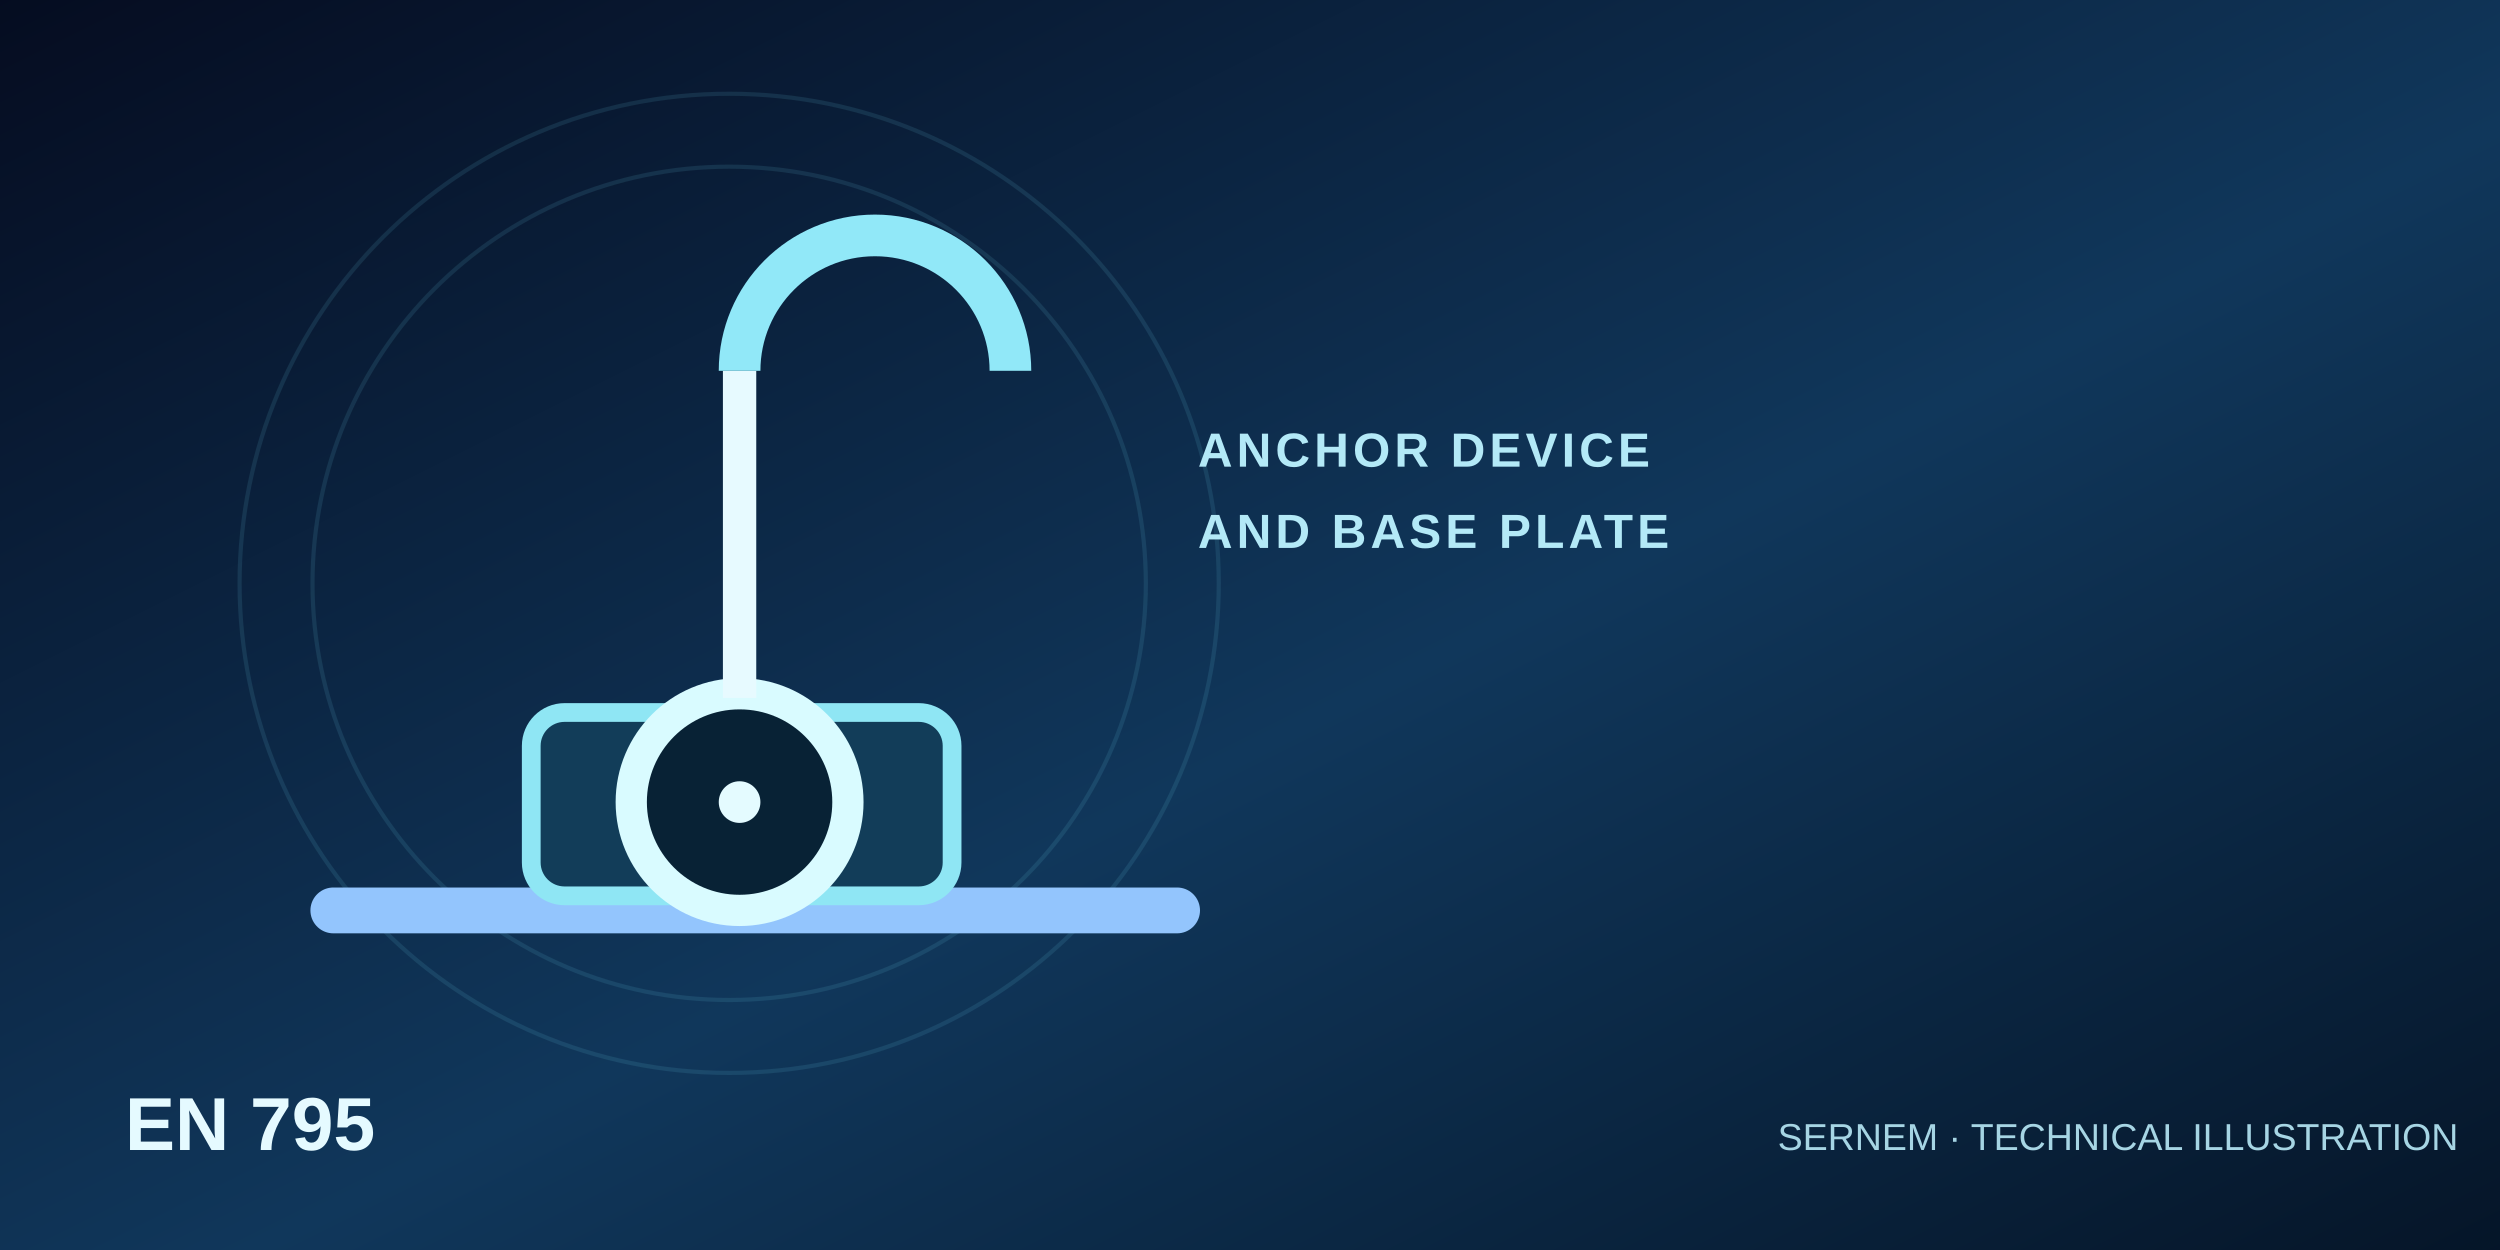
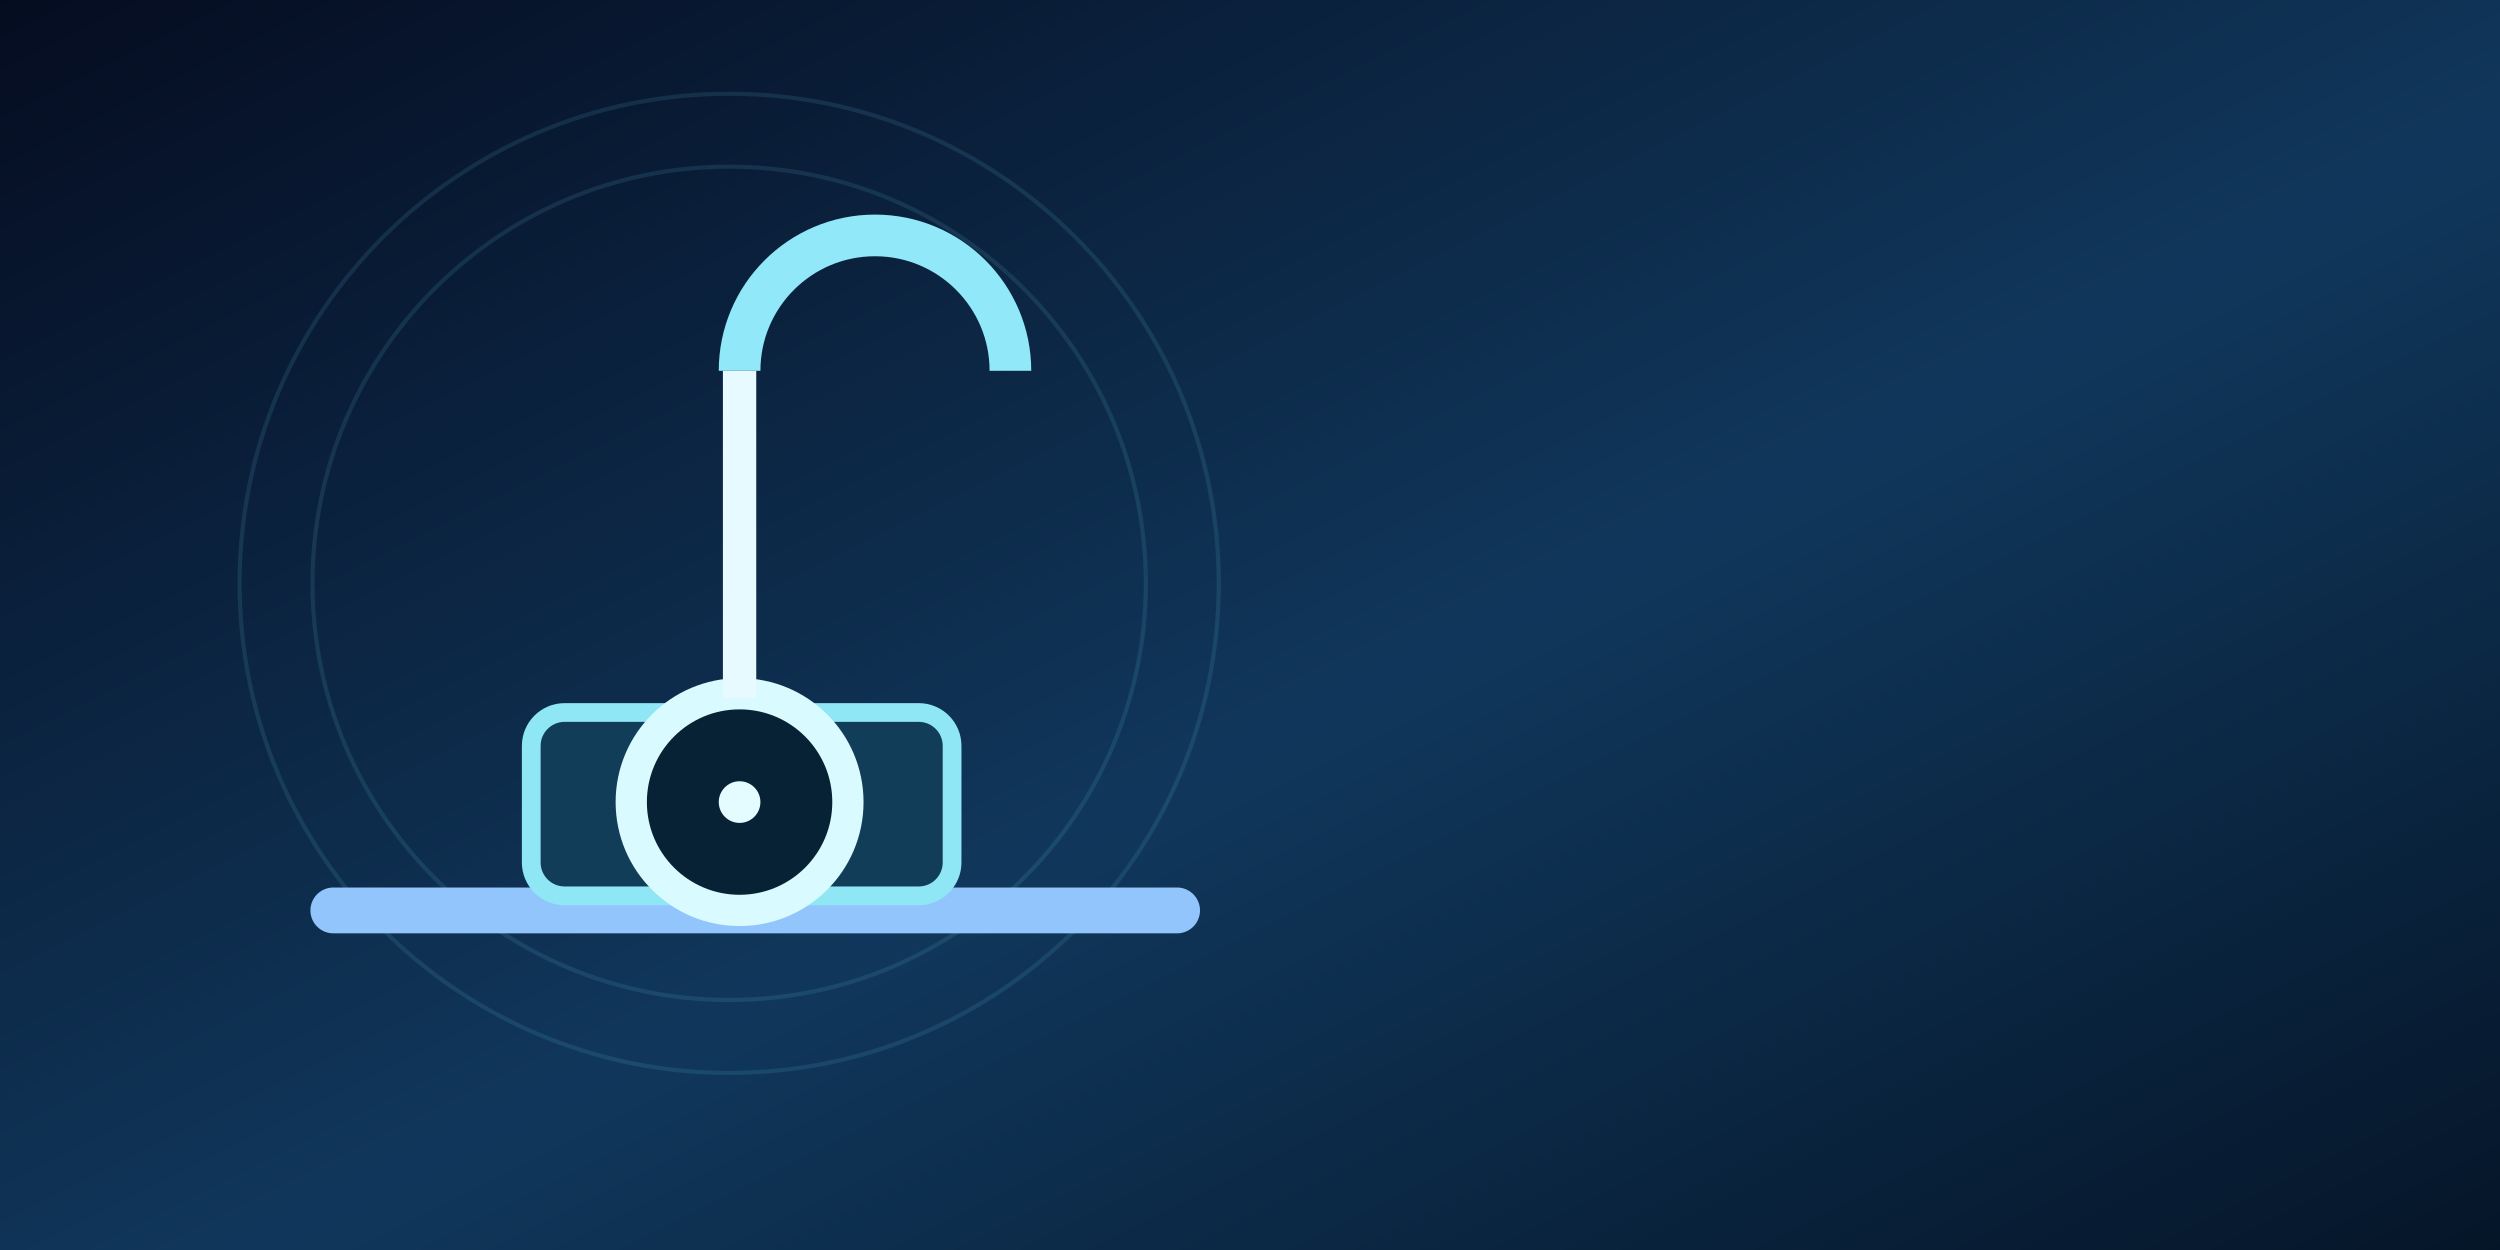
<svg xmlns="http://www.w3.org/2000/svg" viewBox="0 0 1200 600" role="img" aria-label="EN 795 technical PPE illustration">
  <defs>
    <linearGradient id="bg" x2="1" y2="1">
      <stop stop-color="#050c20" />
      <stop offset=".55" stop-color="#10375b" />
      <stop offset="1" stop-color="#051528" />
    </linearGradient>
    <pattern id="mesh" width="12" height="12" patternUnits="userSpaceOnUse">
      <path d="M0 0L12 12M12 0L0 12" stroke="#a2eafa" stroke-width="1.5" opacity=".9" />
    </pattern>
    <style>.call{font:700 23px Arial,sans-serif;letter-spacing:2px;fill:#b3e9f7}</style>
  </defs>
  <rect width="1200" height="600" fill="url(#bg)" />
  <circle cx="350" cy="280" r="235" fill="none" stroke="#6ed5ea" stroke-width="2" opacity=".12" />
  <circle cx="350" cy="280" r="200" fill="none" stroke="#6ed5ea" stroke-width="2" opacity=".12" />
  <path d="M160 437H565" stroke="#93c5fd" stroke-width="22" stroke-linecap="round" />
  <rect x="255" y="342" width="202" height="88" rx="16" fill="#123d59" stroke="#8fe6f4" stroke-width="9" />
  <circle cx="355" cy="385" r="52" fill="#082235" stroke="#d9fbff" stroke-width="15" />
  <path d="M355 335V178" stroke="#e7faff" stroke-width="16" />
  <path d="M355 178a65 65 0 0 1 130 0" fill="none" stroke="#91e8f8" stroke-width="20" />
  <circle cx="355" cy="385" r="10" fill="#e4fbff" />
-   <text x="575" y="224" class="call">ANCHOR DEVICE</text>
-   <text x="575" y="263" class="call">AND BASE PLATE</text>
-   <text x="60" y="552" fill="#e5faff" font-family="Arial" font-size="36" font-weight="800">EN 795</text>
-   <text x="1180" y="552" text-anchor="end" fill="#a6d5e4" font-family="Arial" font-size="18">SERNEM · TECHNICAL ILLUSTRATION</text>
</svg>
